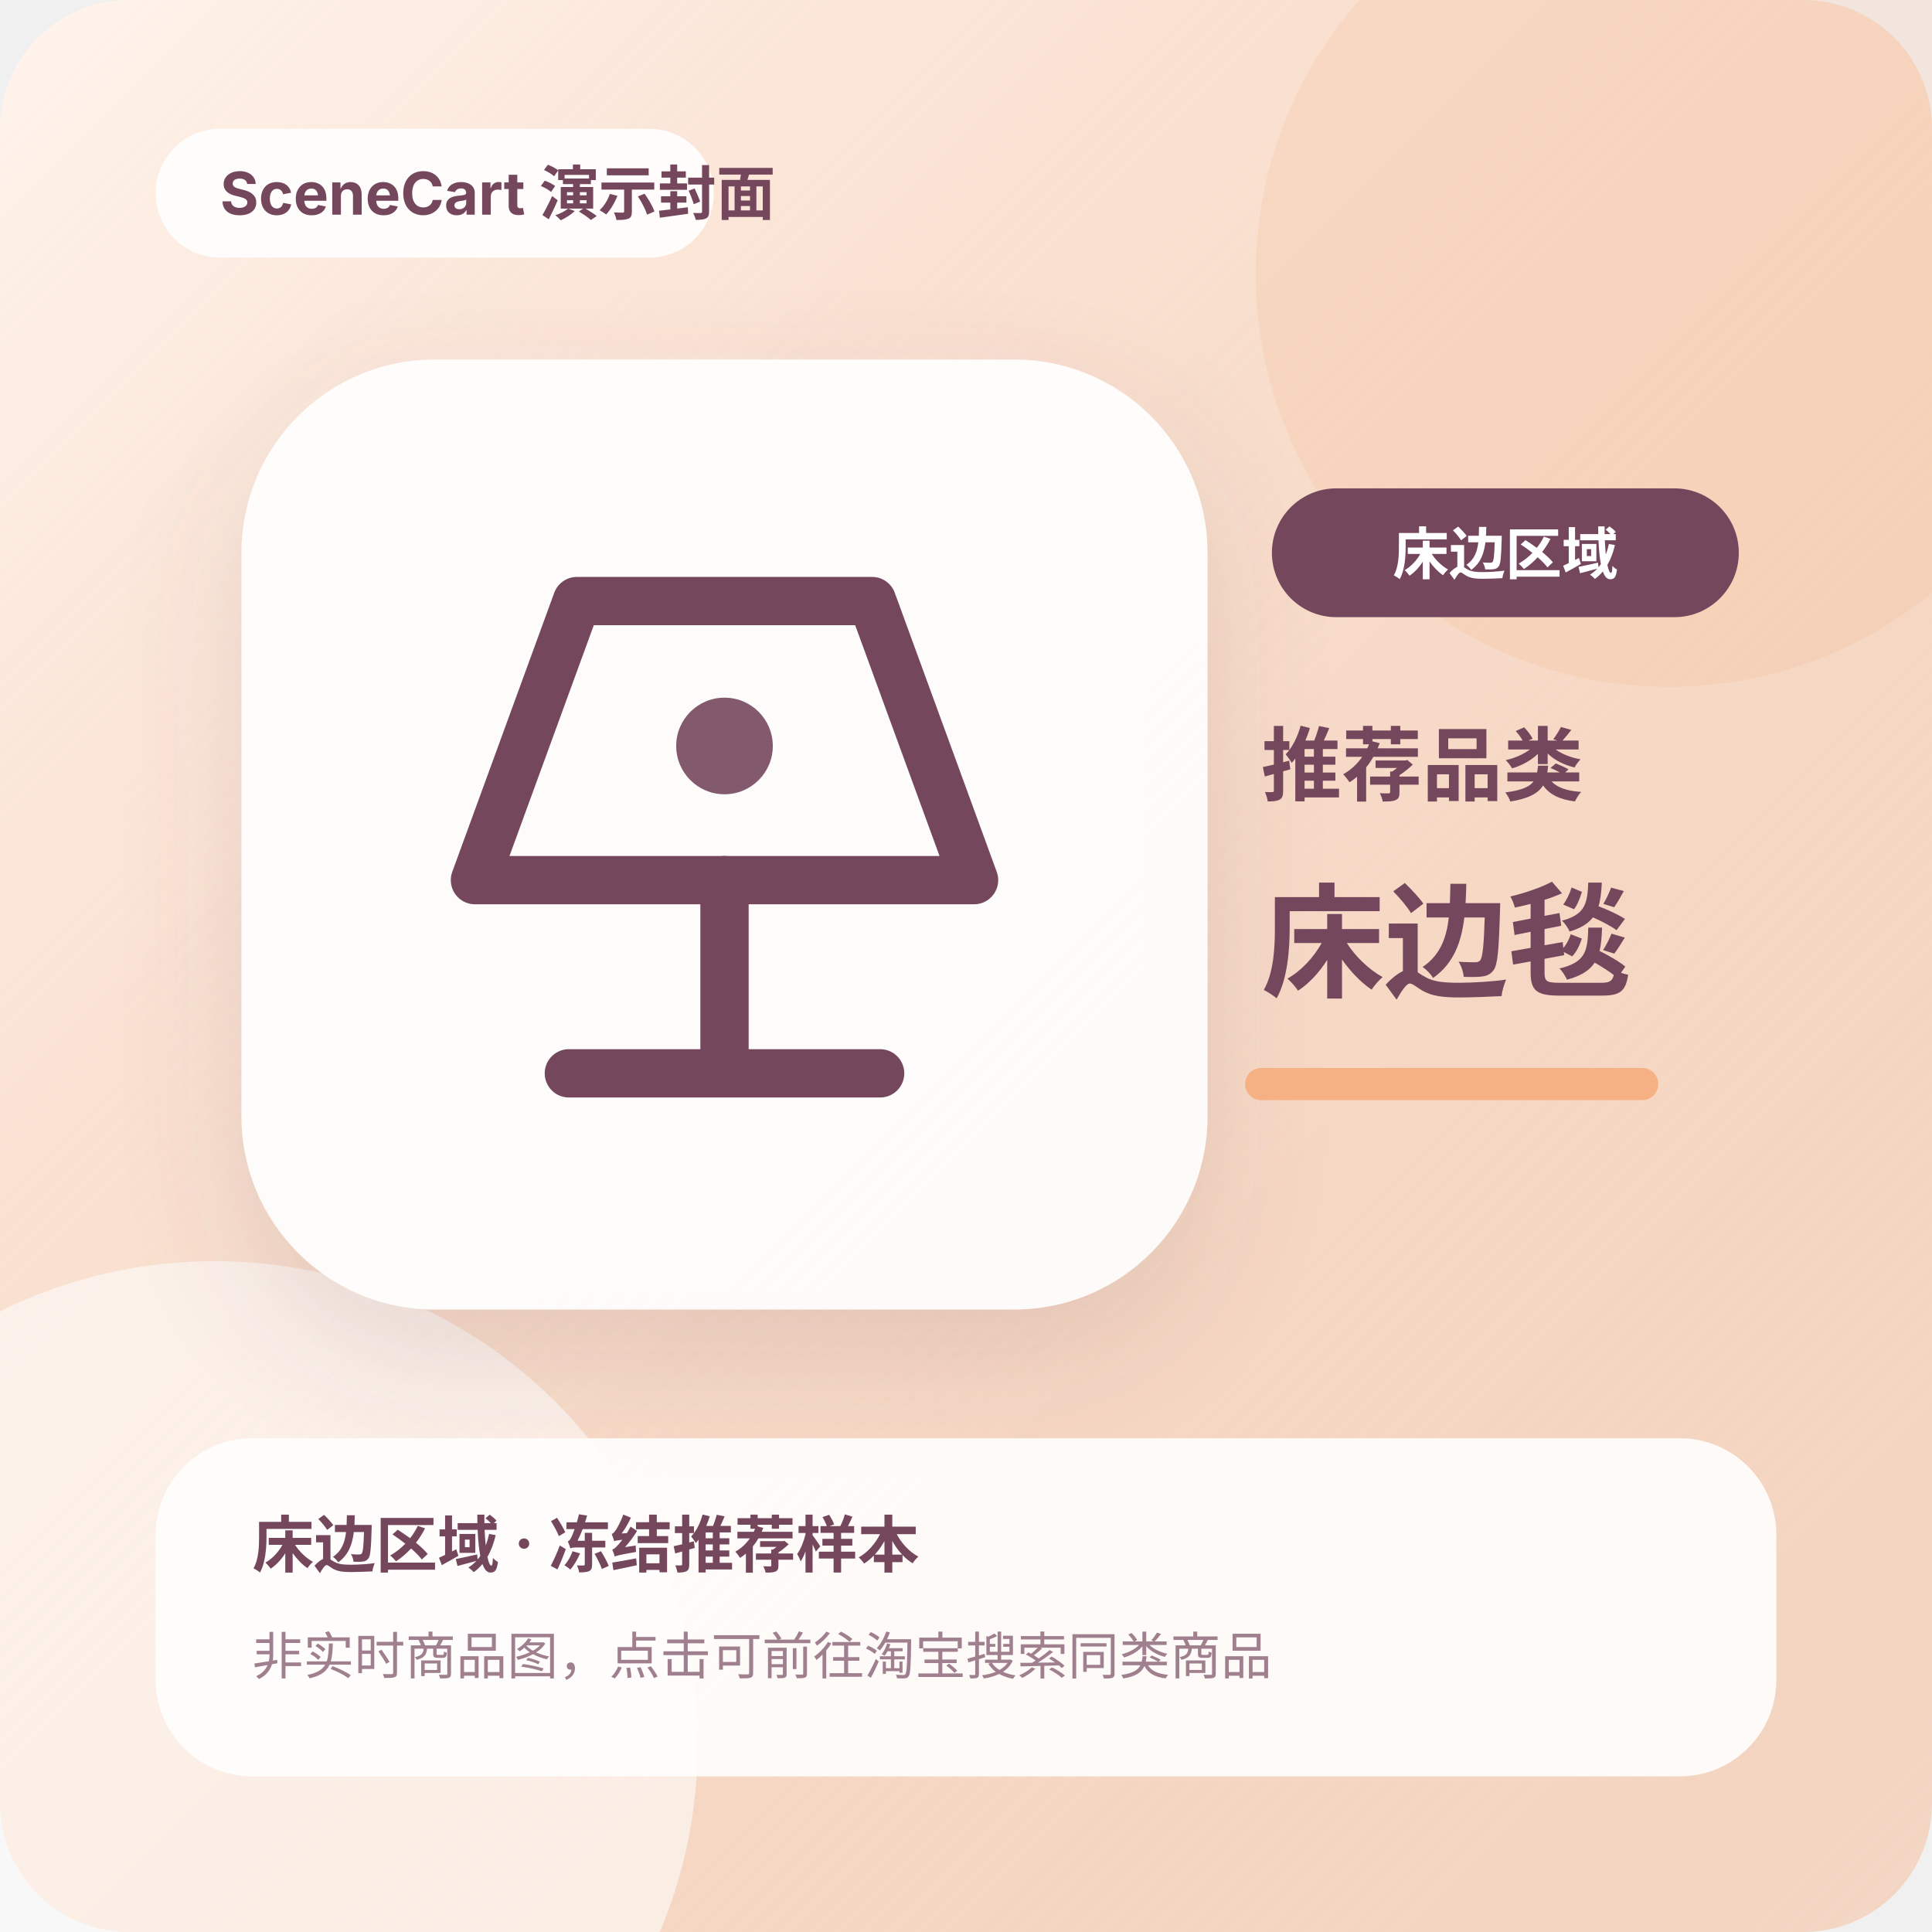
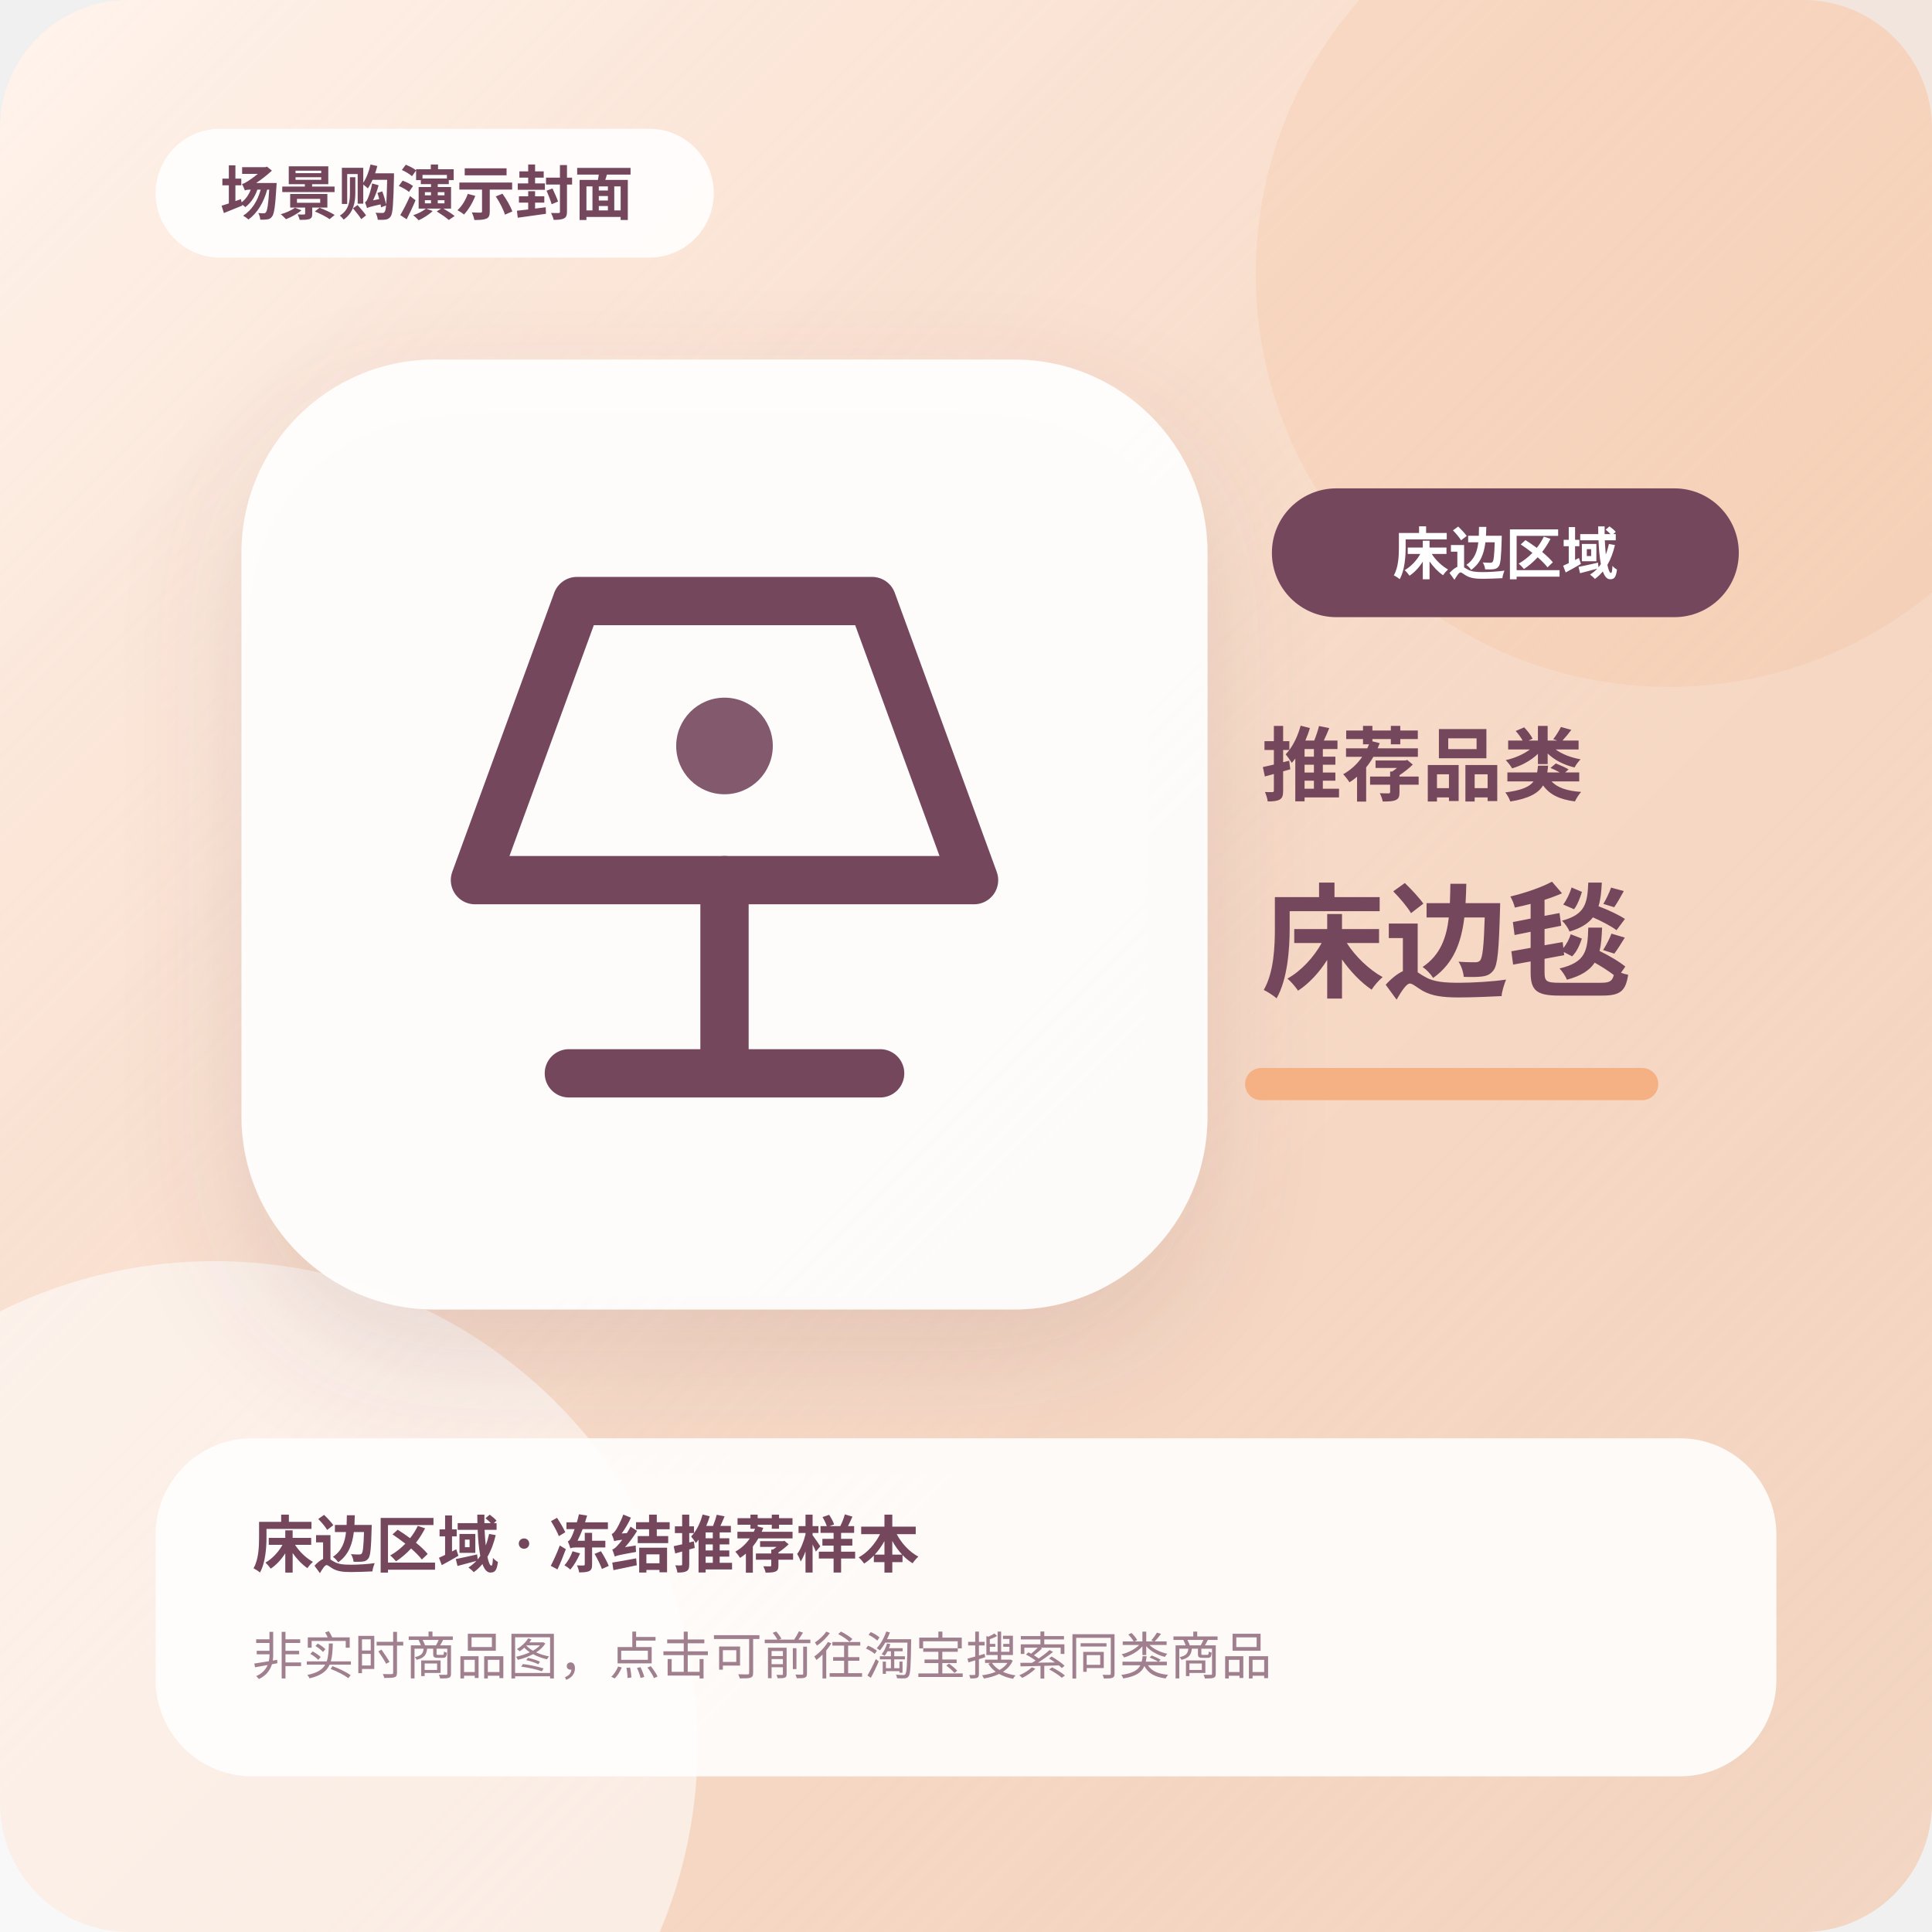
<svg xmlns="http://www.w3.org/2000/svg" width="720" height="720" viewBox="0 0 720 720">
  <defs>
    <linearGradient id="bg" x1="0" y1="0" x2="1" y2="1">
      <stop offset="0" stop-color="#FFF4ED" />
      <stop offset="1" stop-color="#F5B184" stop-opacity=".42" />
    </linearGradient>
    <filter id="shadow" x="-30%" y="-30%" width="160%" height="160%">
      <feDropShadow dx="0" dy="18" stdDeviation="22" flood-color="#75475D" flood-opacity=".16" />
    </filter>
  </defs>
  <rect width="720" height="720" rx="48" fill="url(#bg)" />
  <circle cx="622" cy="102" r="154" fill="#F5B184" opacity=".18" />
  <circle cx="80" cy="650" r="180" fill="#FFFFFF" opacity=".55" />
  <rect x="58" y="48" width="208" height="48" rx="24" fill="#FFFFFF" opacity=".88" />
-   <text x="82" y="80" fill="#75475D" font-size="22" font-weight="700" font-family="-apple-system,BlinkMacSystemFont,'PingFang SC','Microsoft YaHei',sans-serif">SceneCart 演示封面</text>
+   <text x="82" y="80" fill="#75475D" font-size="22" font-weight="700" font-family="-apple-system,BlinkMacSystemFont,'PingFang SC','Microsoft YaHei',sans-serif">场景购演示封面</text>
  <g filter="url(#shadow)">
    <rect x="90" y="134" width="360" height="354" rx="72" fill="#FFFFFF" opacity=".92" />
    <path d="M215 224h110l38 104H177l38-104Z" fill="none" stroke="#75475D" stroke-width="18" stroke-linejoin="round" />
    <path d="M270 328v72m-58 0h116" stroke="#75475D" stroke-width="18" stroke-linecap="round" />
    <circle cx="270" cy="278" r="18" fill="#75475D" opacity=".9" />
  </g>
  <rect x="474" y="182" width="174" height="48" rx="24" fill="#75475D" />
  <text x="561" y="214" text-anchor="middle" fill="#FFFFFF" font-size="21" font-weight="700" font-family="-apple-system,BlinkMacSystemFont,'PingFang SC','Microsoft YaHei',sans-serif">床边区域</text>
  <text x="470" y="296" fill="#75475D" font-size="30" font-weight="650" font-family="-apple-system,BlinkMacSystemFont,'PingFang SC','Microsoft YaHei',sans-serif">推荐品类</text>
  <text x="470" y="368" fill="#75475D" font-size="46" font-weight="800" font-family="-apple-system,BlinkMacSystemFont,'PingFang SC','Microsoft YaHei',sans-serif">床边毯</text>
  <path d="M470 404h142" stroke="#F5B184" stroke-width="12" stroke-linecap="round" />
  <rect x="58" y="536" width="604" height="126" rx="36" fill="#FFFFFF" opacity=".88" />
  <text x="94" y="584" fill="#75475D" font-size="23" font-weight="700" font-family="-apple-system,BlinkMacSystemFont,'PingFang SC','Microsoft YaHei',sans-serif">床边区域 · 冻结推荐样本</text>
  <text x="94" y="624" fill="#75475D" fill-opacity=".68" font-size="19" font-family="-apple-system,BlinkMacSystemFont,'PingFang SC','Microsoft YaHei',sans-serif">非实时商品图，点击可前往淘宝搜索同类商品</text>
</svg>
